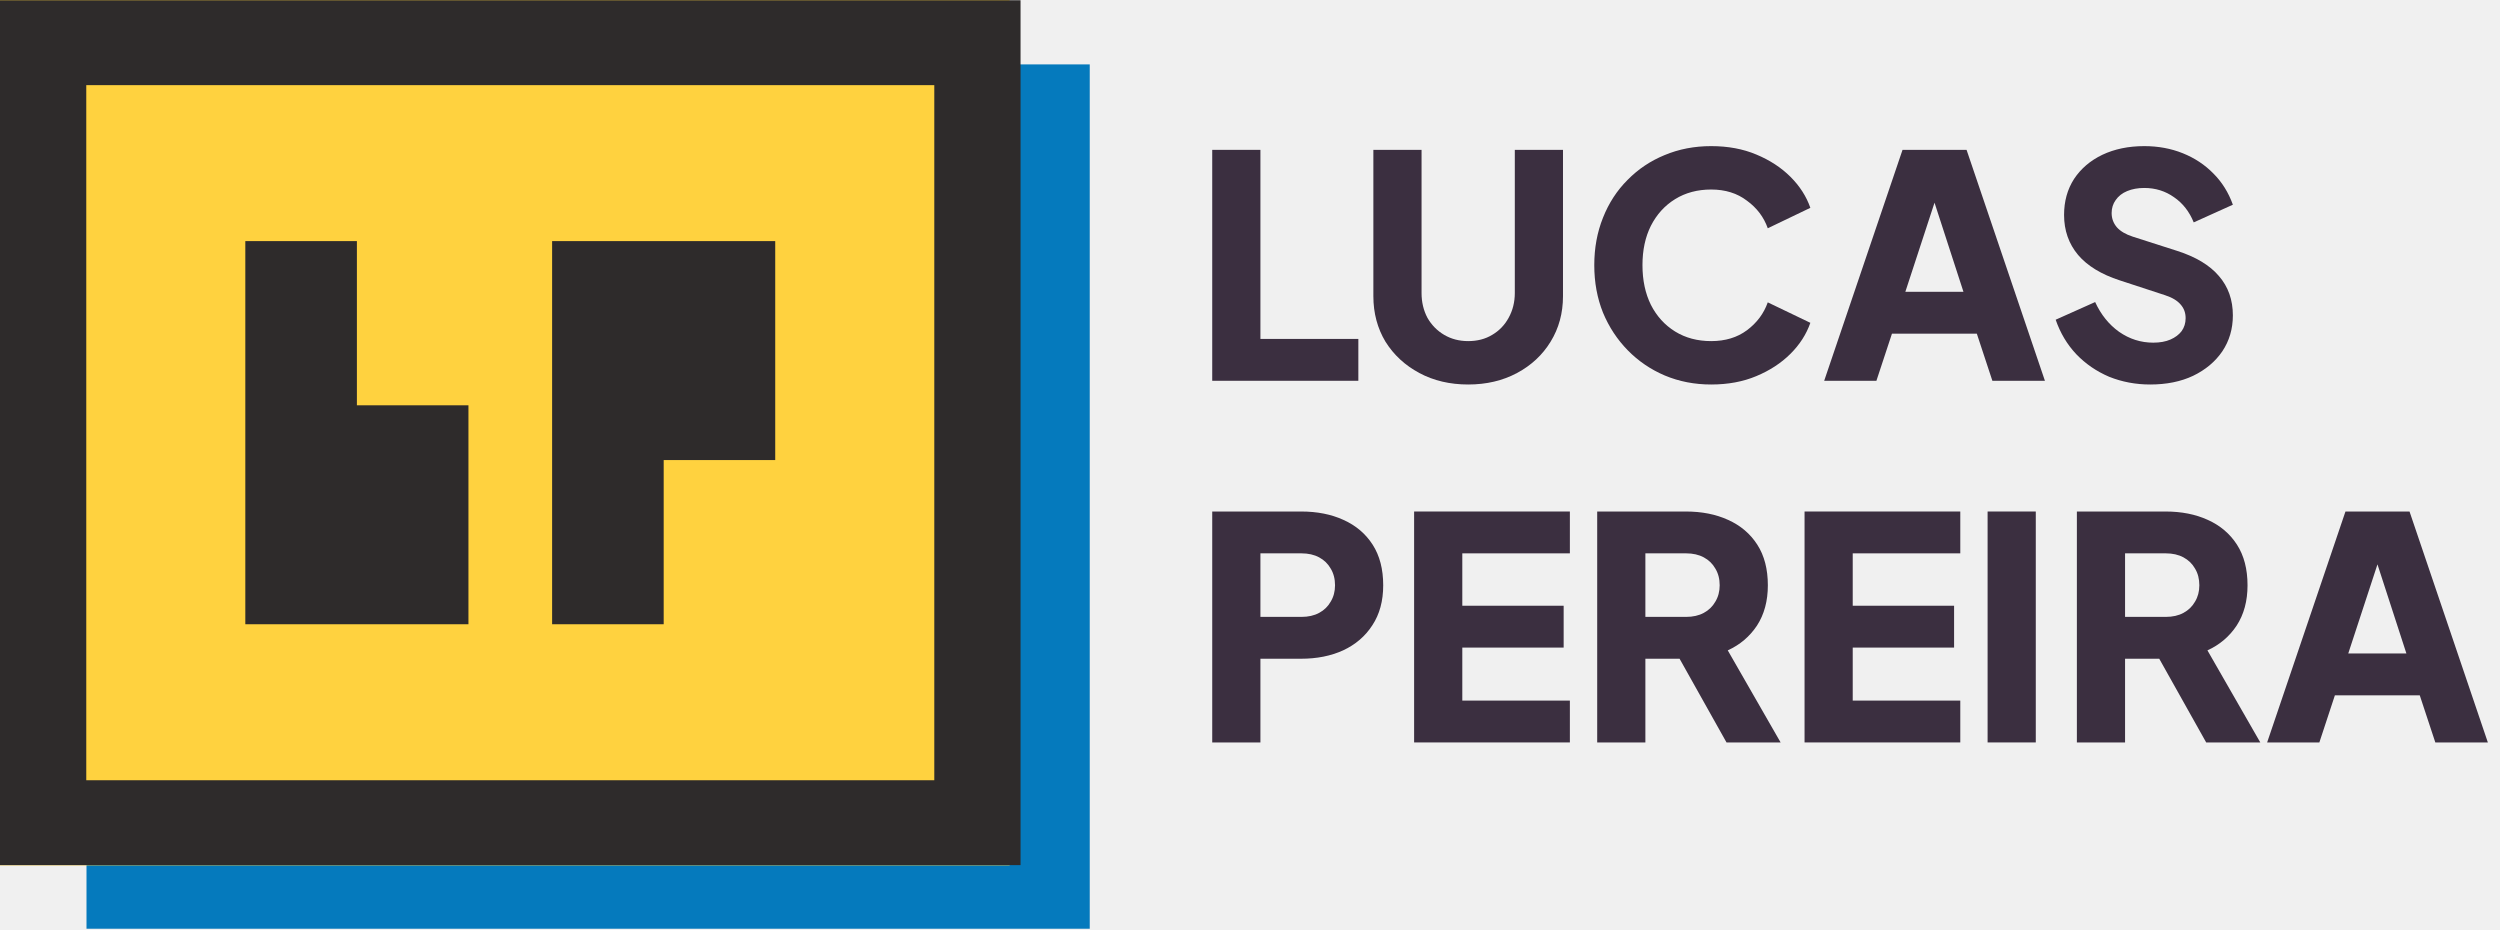
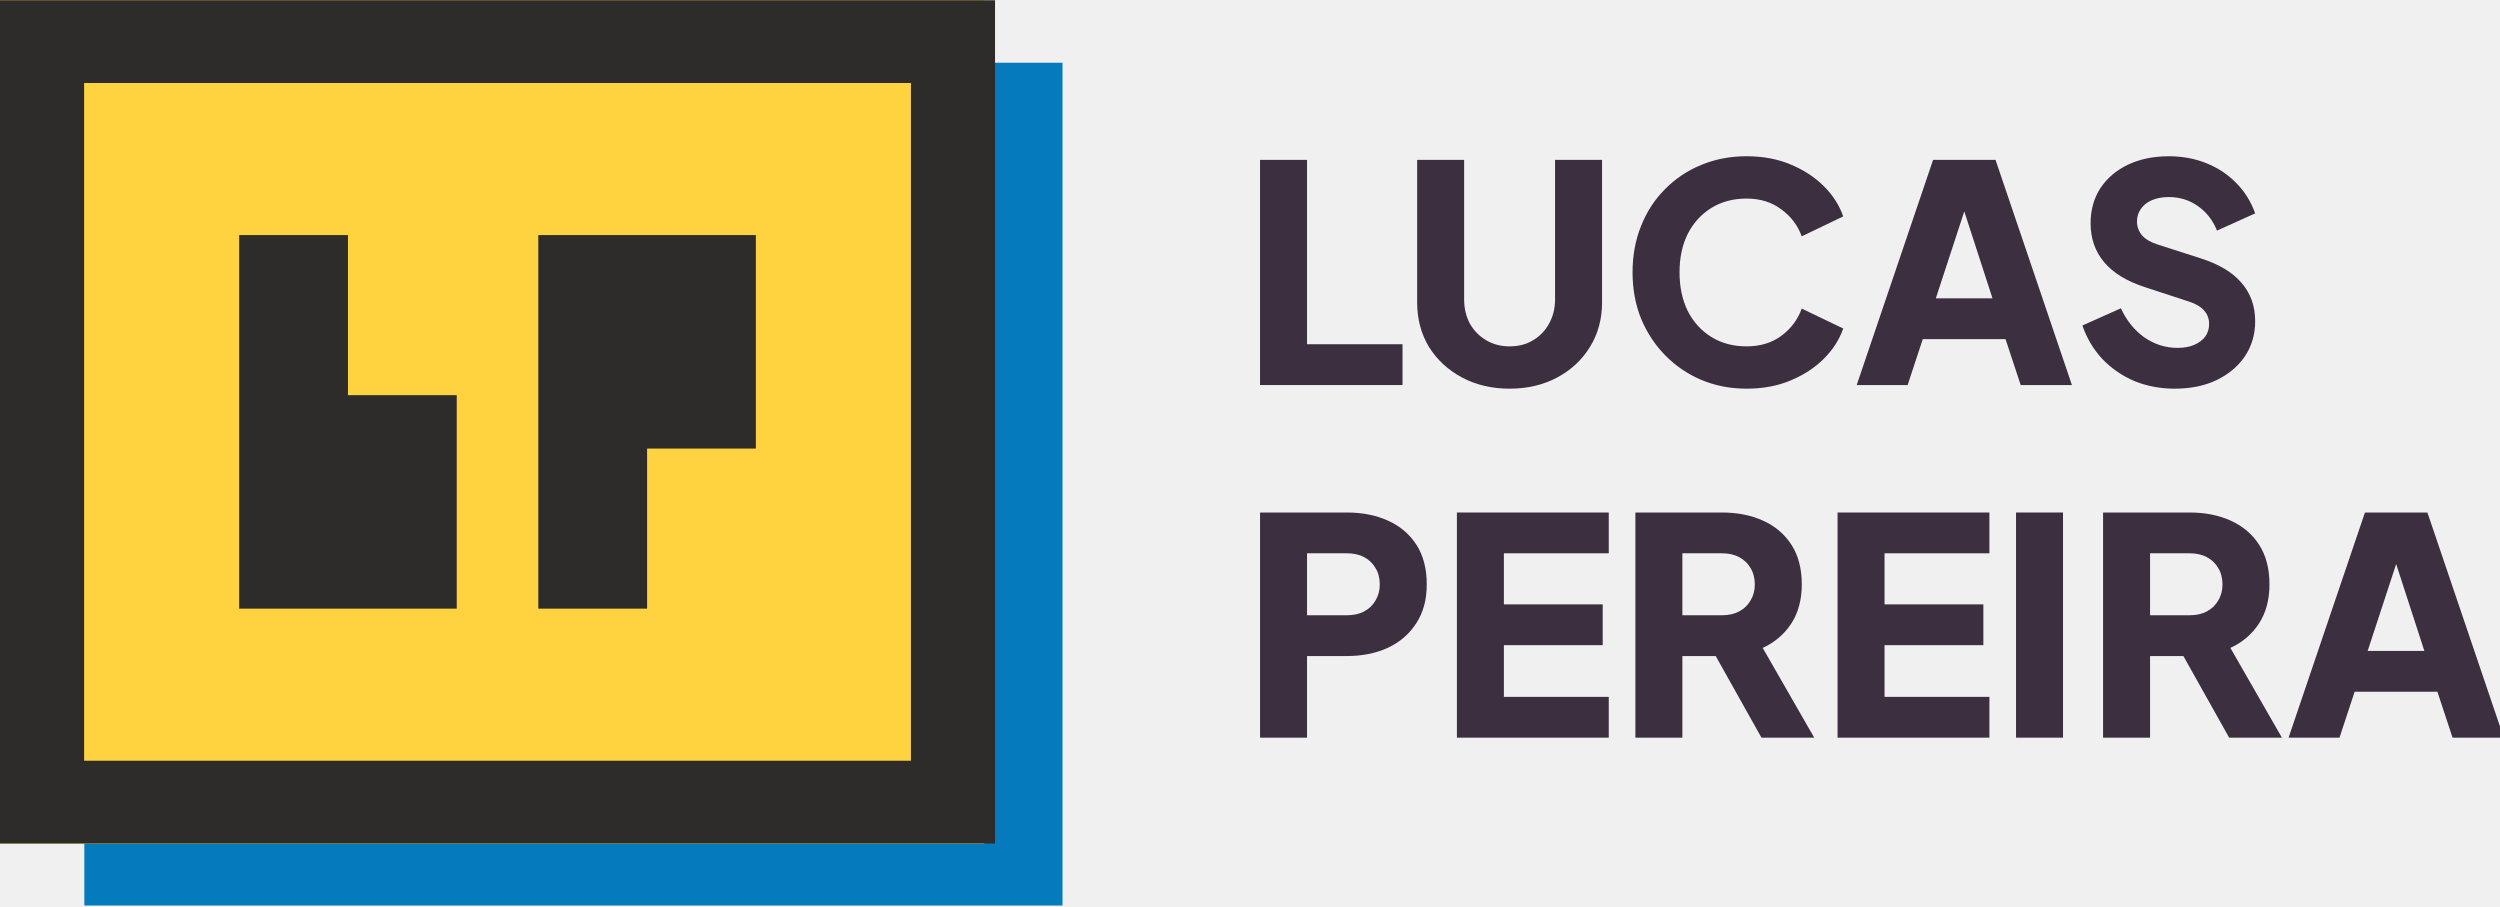
- <svg xmlns="http://www.w3.org/2000/svg" preserveAspectRatio="none" overflow="visible" style="display: block;" width="156" height="58" viewBox="0 0 156 58" fill="none">
+ <svg xmlns="http://www.w3.org/2000/svg" preserveAspectRatio="none" overflow="visible" style="display: block;" width="160" height="58" viewBox="0 0 160 58" fill="none">
  <g id="logo-mobile" clip-path="url(#clip0_0_21)">
    <g id="vector">
-       <path fill-rule="evenodd" clip-rule="evenodd" d="M81.191 31.918C82.187 31.918 83.066 32.091 83.829 32.44C84.605 32.788 85.214 33.304 85.653 33.987C86.093 34.671 86.312 35.516 86.312 36.522C86.312 37.501 86.086 38.333 85.634 39.017C85.194 39.7 84.585 40.222 83.81 40.583C83.047 40.931 82.174 41.105 81.191 41.105H78.65V46.328H75.643V31.918H81.191ZM78.65 38.494H81.211C81.638 38.494 82.006 38.411 82.316 38.243C82.627 38.075 82.866 37.843 83.034 37.546C83.215 37.249 83.306 36.908 83.306 36.522C83.306 36.122 83.215 35.773 83.034 35.477C82.866 35.18 82.627 34.948 82.316 34.78C82.006 34.613 81.638 34.529 81.211 34.529H78.65V38.494Z" fill="#3B2F40" />
-       <path d="M97.96 34.529H91.248V37.798H97.572V40.409H91.248V43.717H97.96V46.328H88.241V31.918H97.96V34.529Z" fill="#3B2F40" />
-       <path fill-rule="evenodd" clip-rule="evenodd" d="M105.193 31.918C106.189 31.918 107.069 32.091 107.832 32.44C108.608 32.788 109.216 33.304 109.655 33.987C110.095 34.671 110.314 35.516 110.314 36.522C110.314 37.501 110.088 38.34 109.636 39.036C109.183 39.719 108.575 40.235 107.812 40.583L111.11 46.328H107.734L104.806 41.105H102.672V46.328H99.665V31.918H105.193ZM102.672 38.494H105.213C105.639 38.494 106.008 38.411 106.318 38.243C106.629 38.075 106.868 37.843 107.036 37.546C107.217 37.249 107.308 36.908 107.308 36.522C107.308 36.122 107.217 35.773 107.036 35.477C106.868 35.18 106.629 34.948 106.318 34.78C106.008 34.613 105.64 34.529 105.213 34.529H102.672V38.494Z" fill="#3B2F40" />
-       <path d="M122.322 34.529H115.61V37.798H121.935V40.409H115.61V43.717H122.322V46.328H112.604V31.918H122.322V34.529Z" fill="#3B2F40" />
-       <path d="M127.033 46.328H124.026V31.918H127.033V46.328Z" fill="#3B2F40" />
-       <path fill-rule="evenodd" clip-rule="evenodd" d="M135.125 31.918C136.121 31.918 137.001 32.091 137.764 32.44C138.54 32.788 139.147 33.304 139.587 33.987C140.027 34.671 140.246 35.516 140.246 36.522C140.246 37.501 140.02 38.34 139.567 39.036C139.115 39.719 138.507 40.235 137.744 40.583L141.042 46.328H137.666L134.737 41.105H132.604V46.328H129.597V31.918H135.125ZM132.604 38.494H135.145C135.571 38.494 135.94 38.411 136.25 38.243C136.56 38.075 136.8 37.843 136.968 37.546C137.149 37.249 137.239 36.908 137.239 36.522C137.239 36.122 137.149 35.773 136.968 35.477C136.8 35.18 136.56 34.948 136.25 34.78C135.94 34.613 135.571 34.529 135.145 34.529H132.604V38.494Z" fill="#3B2F40" />
-       <path fill-rule="evenodd" clip-rule="evenodd" d="M155.242 46.328H151.964L150.993 43.388H145.697L144.728 46.328H141.469L146.357 31.918H150.354L155.242 46.328ZM146.531 40.776H150.159L148.354 35.216L146.531 40.776Z" fill="#3B2F40" />
-       <path d="M88.705 18.287C88.705 18.854 88.828 19.37 89.073 19.834C89.332 20.285 89.681 20.64 90.121 20.898C90.561 21.156 91.059 21.285 91.615 21.285C92.184 21.285 92.682 21.156 93.108 20.898C93.548 20.64 93.891 20.285 94.137 19.834C94.395 19.37 94.524 18.854 94.524 18.287V9.351H97.531V18.48C97.531 19.538 97.273 20.486 96.756 21.324C96.251 22.149 95.552 22.8 94.66 23.277C93.768 23.754 92.753 23.993 91.615 23.993C90.477 23.993 89.462 23.755 88.569 23.277C87.677 22.8 86.972 22.149 86.455 21.324C85.951 20.486 85.698 19.538 85.698 18.48V9.351H88.705V18.287Z" fill="#3B2F40" />
-       <path d="M106.777 9.118C107.825 9.118 108.763 9.292 109.591 9.641C110.431 9.989 111.143 10.453 111.725 11.033C112.306 11.614 112.72 12.259 112.966 12.968L110.309 14.244C110.063 13.548 109.629 12.974 109.009 12.523C108.401 12.058 107.657 11.826 106.777 11.826C105.924 11.826 105.174 12.026 104.527 12.426C103.881 12.825 103.377 13.381 103.015 14.09C102.666 14.786 102.49 15.605 102.49 16.546C102.49 17.487 102.666 18.312 103.015 19.021C103.377 19.731 103.881 20.286 104.527 20.686C105.174 21.085 105.924 21.285 106.777 21.285C107.657 21.285 108.401 21.06 109.009 20.608C109.63 20.144 110.063 19.564 110.309 18.867L112.966 20.144C112.72 20.853 112.306 21.498 111.725 22.078C111.143 22.658 110.431 23.122 109.591 23.471C108.763 23.819 107.825 23.993 106.777 23.993C105.743 23.993 104.779 23.807 103.887 23.433C103.007 23.059 102.239 22.536 101.579 21.865C100.92 21.195 100.401 20.409 100.026 19.506C99.664 18.603 99.483 17.616 99.483 16.546C99.483 15.476 99.664 14.489 100.026 13.587C100.388 12.671 100.9 11.884 101.56 11.227C102.219 10.556 102.989 10.04 103.868 9.679C104.76 9.305 105.73 9.118 106.777 9.118Z" fill="#3B2F40" />
-       <path d="M133.803 9.118C134.669 9.118 135.471 9.267 136.208 9.563C136.945 9.86 137.579 10.279 138.109 10.82C138.653 11.362 139.059 12.014 139.331 12.774L136.888 13.877C136.616 13.206 136.208 12.684 135.665 12.31C135.122 11.923 134.501 11.729 133.803 11.729C133.402 11.729 133.046 11.794 132.735 11.923C132.425 12.052 132.187 12.239 132.019 12.484C131.851 12.716 131.766 12.987 131.766 13.296C131.766 13.631 131.876 13.929 132.096 14.187C132.316 14.431 132.645 14.625 133.085 14.767L135.859 15.656C137.023 16.03 137.89 16.552 138.459 17.223C139.041 17.893 139.331 18.712 139.331 19.68C139.331 20.518 139.112 21.266 138.672 21.924C138.232 22.568 137.624 23.077 136.849 23.451C136.086 23.812 135.193 23.993 134.171 23.993C133.266 23.993 132.412 23.832 131.61 23.51C130.822 23.174 130.137 22.704 129.555 22.098C128.986 21.492 128.559 20.776 128.274 19.95L130.737 18.848C131.099 19.634 131.598 20.254 132.231 20.705C132.878 21.156 133.589 21.382 134.365 21.382C134.779 21.382 135.135 21.317 135.433 21.189C135.73 21.059 135.963 20.885 136.131 20.666C136.299 20.434 136.383 20.163 136.383 19.854C136.383 19.518 136.279 19.235 136.072 19.003C135.865 18.758 135.542 18.564 135.103 18.422L132.271 17.494C131.12 17.12 130.253 16.591 129.671 15.907C129.089 15.211 128.798 14.379 128.798 13.412C128.798 12.561 129.005 11.814 129.419 11.169C129.846 10.524 130.434 10.021 131.184 9.66C131.947 9.299 132.82 9.118 133.803 9.118Z" fill="#3B2F40" />
-       <path d="M78.65 21.149H84.761V23.761H75.643V9.351H78.65V21.149Z" fill="#3B2F40" />
-       <path fill-rule="evenodd" clip-rule="evenodd" d="M127.603 23.761H124.324L123.354 20.821H118.058L117.088 23.761H113.829L118.718 9.351H122.714L127.603 23.761ZM118.893 18.21H122.52L120.714 12.648L118.893 18.21Z" fill="#3B2F40" />
+       <path fill-rule="evenodd" clip-rule="evenodd" d="M86.191 32.8C87.187 32.8 88.066 32.973 88.829 33.321C89.605 33.669 90.214 34.186 90.653 34.869C91.093 35.553 91.312 36.398 91.312 37.403C91.312 38.383 91.086 39.215 90.634 39.898C90.194 40.582 89.585 41.104 88.81 41.465C88.047 41.813 87.174 41.987 86.191 41.987H83.65V47.21H80.643V32.8H86.191ZM83.65 39.376H86.211C86.638 39.376 87.006 39.293 87.316 39.125C87.627 38.957 87.866 38.724 88.034 38.428C88.215 38.131 88.306 37.79 88.306 37.403C88.306 37.004 88.215 36.655 88.034 36.358C87.866 36.062 87.627 35.83 87.316 35.662C87.006 35.495 86.638 35.411 86.211 35.411H83.65V39.376Z" fill="#3B2F40" />
+       <path d="M102.96 35.411H96.248V38.68H102.572V41.291H96.248V44.599H102.96V47.21H93.241V32.8H102.96V35.411Z" fill="#3B2F40" />
+       <path fill-rule="evenodd" clip-rule="evenodd" d="M110.193 32.8C111.189 32.8 112.069 32.973 112.832 33.321C113.608 33.669 114.216 34.186 114.655 34.869C115.095 35.553 115.314 36.398 115.314 37.403C115.314 38.383 115.088 39.222 114.636 39.918C114.183 40.601 113.575 41.117 112.812 41.465L116.11 47.21H112.734L109.806 41.987H107.672V47.21H104.665V32.8H110.193ZM107.672 39.376H110.213C110.639 39.376 111.008 39.292 111.318 39.125C111.629 38.957 111.868 38.724 112.036 38.428C112.217 38.131 112.308 37.79 112.308 37.403C112.308 37.004 112.217 36.655 112.036 36.358C111.868 36.062 111.629 35.83 111.318 35.662C111.008 35.495 110.64 35.411 110.213 35.411H107.672V39.376Z" fill="#3B2F40" />
+       <path d="M127.322 35.411H120.61V38.68H126.935V41.291H120.61V44.599H127.322V47.21H117.604V32.8H127.322V35.411Z" fill="#3B2F40" />
+       <path d="M132.033 47.21H129.026V32.8H132.033V47.21Z" fill="#3B2F40" />
+       <path fill-rule="evenodd" clip-rule="evenodd" d="M140.125 32.8C141.121 32.8 142.001 32.973 142.764 33.321C143.54 33.669 144.147 34.186 144.587 34.869C145.027 35.553 145.246 36.398 145.246 37.403C145.246 38.383 145.02 39.222 144.567 39.918C144.115 40.601 143.507 41.117 142.744 41.465L146.042 47.21H142.666L139.737 41.987H137.604V47.21H134.597V32.8H140.125ZM137.604 39.376H140.145C140.571 39.376 140.94 39.292 141.25 39.125C141.56 38.957 141.8 38.724 141.968 38.428C142.149 38.131 142.239 37.79 142.239 37.403C142.239 37.004 142.149 36.655 141.968 36.358C141.8 36.062 141.56 35.83 141.25 35.662C140.94 35.495 140.571 35.411 140.145 35.411H137.604V39.376Z" fill="#3B2F40" />
+       <path fill-rule="evenodd" clip-rule="evenodd" d="M160.242 47.21H156.964L155.993 44.27H150.697L149.728 47.21H146.469L151.357 32.8H155.354L160.242 47.21ZM151.531 41.658H155.159L153.354 36.098L151.531 41.658Z" fill="#3B2F40" />
+       <path d="M93.705 19.169C93.705 19.736 93.828 20.252 94.073 20.716C94.332 21.167 94.681 21.522 95.121 21.78C95.561 22.038 96.059 22.167 96.615 22.167C97.184 22.167 97.682 22.038 98.108 21.78C98.548 21.522 98.891 21.167 99.137 20.716C99.395 20.252 99.524 19.736 99.524 19.169V10.232H102.531V19.362C102.531 20.42 102.273 21.368 101.756 22.206C101.251 23.031 100.552 23.682 99.66 24.159C98.768 24.636 97.753 24.875 96.615 24.875C95.477 24.875 94.462 24.636 93.569 24.159C92.677 23.682 91.972 23.031 91.455 22.206C90.951 21.368 90.698 20.42 90.698 19.362V10.232H93.705V19.169Z" fill="#3B2F40" />
+       <path d="M111.777 10C112.825 10 113.763 10.174 114.591 10.523C115.431 10.871 116.143 11.335 116.725 11.915C117.306 12.495 117.72 13.14 117.966 13.85L115.309 15.126C115.063 14.43 114.629 13.856 114.009 13.404C113.401 12.94 112.657 12.708 111.777 12.708C110.924 12.708 110.174 12.908 109.527 13.308C108.881 13.707 108.377 14.262 108.015 14.972C107.666 15.668 107.49 16.486 107.49 17.428C107.49 18.369 107.666 19.194 108.015 19.903C108.377 20.613 108.881 21.168 109.527 21.567C110.174 21.967 110.924 22.167 111.777 22.167C112.657 22.167 113.401 21.942 114.009 21.49C114.63 21.026 115.063 20.445 115.309 19.749L117.966 21.025C117.72 21.735 117.306 22.38 116.725 22.96C116.143 23.54 115.431 24.004 114.591 24.352C113.763 24.701 112.825 24.875 111.777 24.875C110.743 24.875 109.779 24.688 108.887 24.314C108.007 23.941 107.239 23.418 106.579 22.747C105.92 22.076 105.401 21.29 105.026 20.388C104.664 19.485 104.483 18.498 104.483 17.428C104.483 16.358 104.664 15.371 105.026 14.469C105.388 13.553 105.9 12.766 106.56 12.108C107.219 11.438 107.989 10.922 108.868 10.56C109.76 10.187 110.73 10 111.777 10Z" fill="#3B2F40" />
+       <path d="M138.803 10C139.669 10 140.471 10.149 141.208 10.445C141.945 10.742 142.579 11.161 143.109 11.702C143.653 12.244 144.059 12.895 144.331 13.656L141.888 14.759C141.616 14.088 141.208 13.565 140.665 13.191C140.122 12.805 139.501 12.611 138.803 12.611C138.402 12.611 138.046 12.676 137.735 12.805C137.425 12.934 137.187 13.121 137.019 13.366C136.851 13.598 136.766 13.868 136.766 14.178C136.766 14.513 136.876 14.81 137.096 15.068C137.316 15.313 137.645 15.507 138.085 15.648L140.859 16.538C142.023 16.912 142.89 17.434 143.459 18.105C144.041 18.775 144.331 19.594 144.331 20.561C144.331 21.4 144.112 22.148 143.672 22.806C143.232 23.45 142.624 23.959 141.849 24.333C141.086 24.694 140.193 24.875 139.171 24.875C138.266 24.875 137.412 24.714 136.61 24.392C135.822 24.056 135.137 23.585 134.555 22.98C133.986 22.373 133.559 21.657 133.274 20.832L135.737 19.73C136.099 20.516 136.598 21.136 137.231 21.587C137.878 22.038 138.589 22.264 139.365 22.264C139.779 22.264 140.135 22.199 140.433 22.07C140.73 21.941 140.963 21.767 141.131 21.548C141.299 21.316 141.383 21.045 141.383 20.735C141.383 20.4 141.279 20.117 141.072 19.885C140.865 19.64 140.542 19.446 140.103 19.304L137.271 18.376C136.12 18.002 135.253 17.473 134.671 16.789C134.089 16.093 133.798 15.261 133.798 14.294C133.798 13.443 134.005 12.695 134.419 12.051C134.846 11.406 135.434 10.903 136.184 10.542C136.947 10.181 137.82 10 138.803 10Z" fill="#3B2F40" />
+       <path d="M83.65 22.031H89.761V24.643H80.643V10.232H83.65V22.031Z" fill="#3B2F40" />
+       <path fill-rule="evenodd" clip-rule="evenodd" d="M132.603 24.643H129.324L128.354 21.703H123.058L122.088 24.643H118.829L123.718 10.232H127.714L132.603 24.643ZM123.893 19.092H127.52L125.714 13.53L123.893 19.092Z" fill="#3B2F40" />
    </g>
    <g id="logo-reduced" clip-path="url(#clip1_0_21)">
      <path id="vector_2" d="M68.213 4.017H5.397V57.953H68.213V4.017Z" fill="#057ABD" />
      <path id="vector_3" d="M63 0H0V54H63V0Z" fill="#FFD23F" />
      <g id="vector_4">
        <path d="M22.27 25.291H29.231V38.953H15.308V15.045H22.27V25.291Z" fill="#2E2B2B" />
        <path d="M48.374 28.708H41.414V38.953H34.452V15.045H48.374V28.708Z" fill="#2E2B2B" />
        <path fill-rule="evenodd" clip-rule="evenodd" d="M63.682 53.984H0V0.016H63.682V53.984ZM5.383 48.687H58.3V5.313H5.383V48.687Z" fill="#2E2B2B" />
      </g>
    </g>
  </g>
  <defs>
    <clipPath id="clip0_0_21">
-       <rect width="156" height="58" fill="white" />
+       <rect width="160" height="58" fill="white" />
    </clipPath>
    <clipPath id="clip1_0_21">
      <rect width="68" height="58" fill="white" />
    </clipPath>
  </defs>
</svg>
